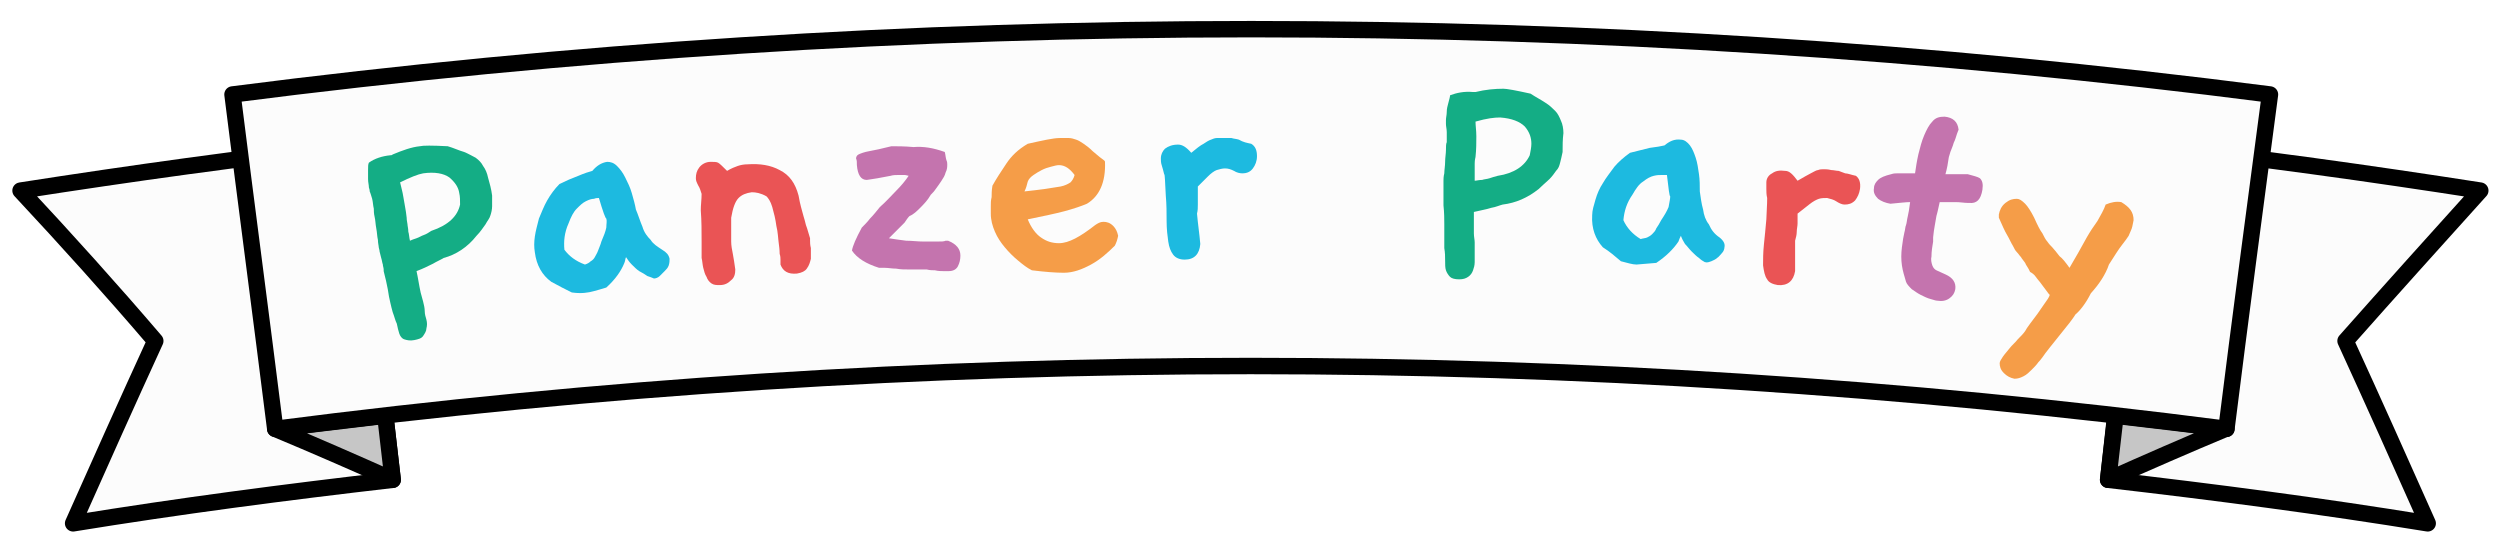
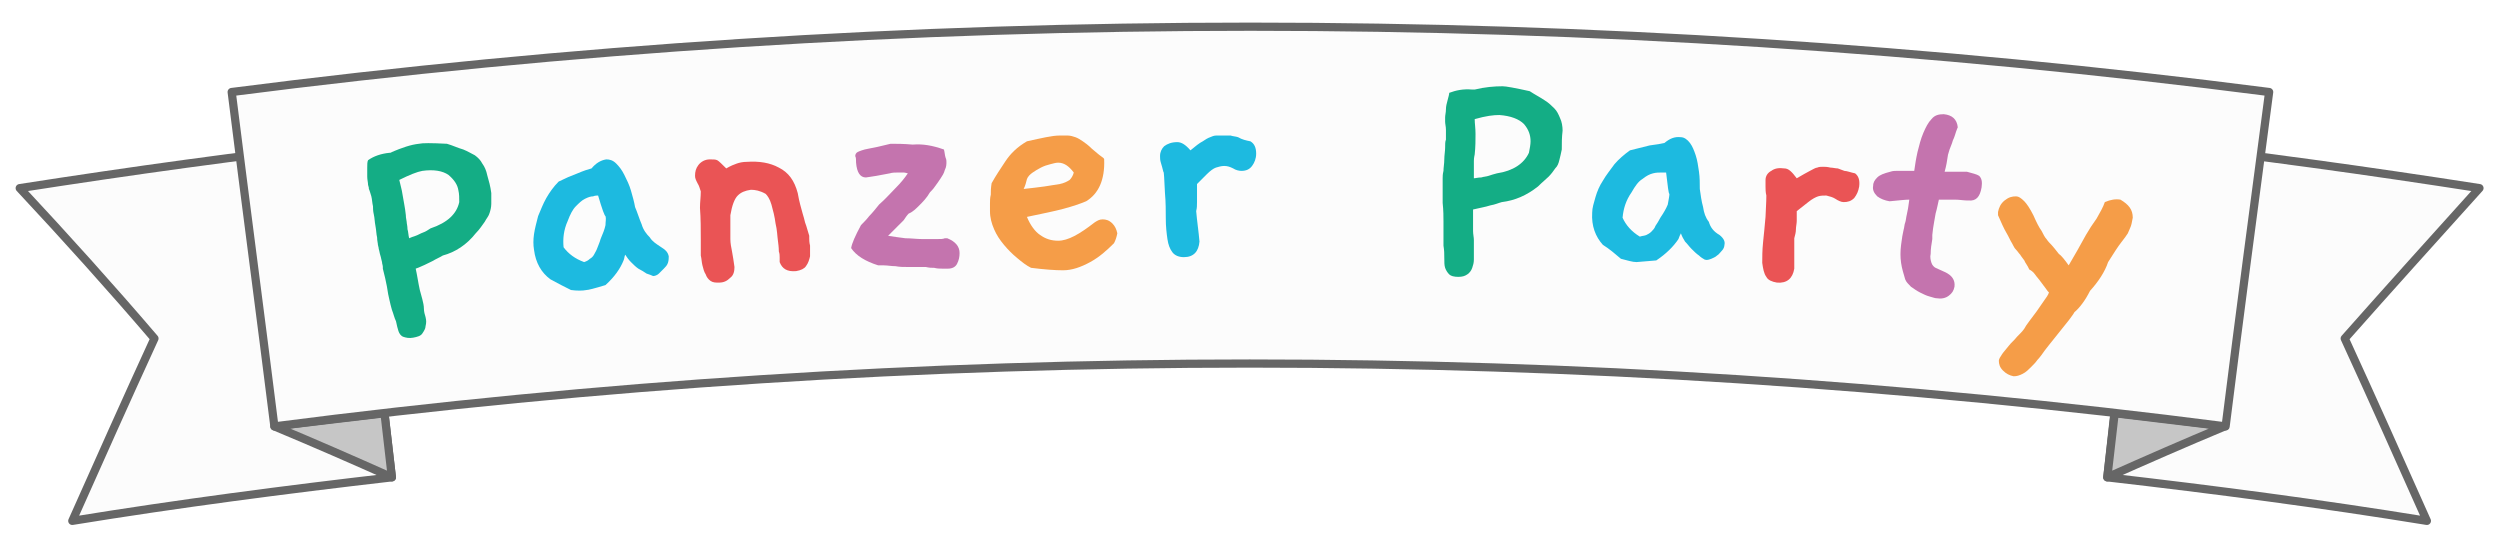
<svg xmlns="http://www.w3.org/2000/svg" version="1.1" id="Ebene_1" x="0px" y="0px" viewBox="-145 387.2 304.3 66.7" style="enable-background:new -145 387.2 304.3 66.7;" xml:space="preserve">
  <style type="text/css">
- 	.st0{fill:#FCFCFC;stroke:#000000;stroke-width:2;stroke-linecap:round;stroke-linejoin:round;stroke-miterlimit:10;}
- 	.st1{fill:#C6C6C6;stroke:#000000;stroke-width:2;stroke-linecap:round;stroke-linejoin:round;stroke-miterlimit:10;}
+ 	.st0{fill:#FCFCFC;stroke:#666666;stroke-linecap:round;stroke-linejoin:round;stroke-miterlimit:10;}
+ 	.st1{fill:#C6C6C6;stroke:#666666;stroke-linecap:round;stroke-linejoin:round;stroke-miterlimit:10;}
	.st2{fill:#14AD85;}
	.st3{fill:#1DBAE0;}
	.st4{fill:#EA5455;}
	.st5{fill:#C474AE;}
	.st6{fill:#F59D48;}
</style>
  <g id="Banner">
-     <path id="right_x5F_main" class="st0" d="M111.6,445.6c13,1.5,26,3.2,38.9,5.3c-3.3-7.4-6.6-14.8-10-22.2   c5.4-6.1,10.9-12.2,16.4-18.3c-13.5-2.1-27.1-4-40.6-5.5C114.6,418.5,113.1,432,111.6,445.6z" />
-     <path id="right_x5F_shadow" class="st1" d="M125.9,439.4c-4.8,2-9.6,4.1-14.3,6.2l0.9-7.8l13.5,1.6" />
-     <path id="left_x5F_main" class="st0" d="M-97.2,445.6c-13,1.5-26,3.2-38.9,5.3c3.3-7.4,6.6-14.8,10-22.2   c-5.3-6.2-10.8-12.3-16.4-18.3c13.5-2.1,27.1-4,40.6-5.5C-100.3,418.5-98.8,432-97.2,445.6z" />
-     <path id="left_x5F_shadow" class="st1" d="M-111.5,439.4c4.8,2,9.6,4.1,14.3,6.2l-0.9-7.8L-111.5,439.4z" />
-     <path id="main" class="st0" d="M126,439.4c-78.9-10.2-158.7-10.2-237.5,0c-1.7-13.6-3.5-27.1-5.2-40.7c82.3-10.6,165.7-10.6,248,0   C129.5,412.3,127.7,425.8,126,439.4z" />
+     <path id="right_x5F_main" class="st0" d="M111.5,445.3c13,1.5,26,3.2,38.9,5.3c-3.3-7.4-6.6-14.8-10-22.2   c5.4-6.1,10.9-12.2,16.4-18.3c-13.5-2.1-27.1-4-40.6-5.5C114.5,418.2,113,431.7,111.5,445.3z" />
+     <path id="right_x5F_shadow" class="st1" d="M125.8,439.1c-4.8,2-9.6,4.1-14.3,6.2l0.9-7.8L125.8,439.1" />
+     <path id="left_x5F_main" class="st0" d="M-97.3,445.3c-13,1.5-26,3.2-38.9,5.3c3.3-7.4,6.6-14.8,10-22.2   c-5.3-6.2-10.8-12.3-16.4-18.3c13.5-2.1,27.1-4,40.6-5.5C-100.4,418.2-98.9,431.7-97.3,445.3z" />
+     <path id="left_x5F_shadow" class="st1" d="M-111.6,439.1c4.8,2,9.6,4.1,14.3,6.2l-0.9-7.8L-111.6,439.1z" />
+     <path id="main" class="st0" d="M125.9,439.1c-78.9-10.2-158.7-10.2-237.5,0c-1.7-13.6-3.5-27.1-5.2-40.7   c82.3-10.6,165.7-10.6,248,0C129.4,412,127.6,425.5,125.9,439.1z" />
  </g>
  <g id="Schrift">
-     <path id="XMLID_197_" class="st2" d="M-85.1,411c0,0.5,0,0.9,0,1.3s-0.1,0.8-0.2,1.1c-0.1,0.4-0.4,0.7-0.6,1.1   c-0.3,0.4-0.6,0.9-1.1,1.4c-1.1,1.4-2.5,2.3-4,2.7c-0.3,0.2-0.8,0.4-1.3,0.7c-0.6,0.3-1.2,0.6-2,0.9c0.2,0.9,0.3,1.7,0.5,2.6   c0.1,0.4,0.2,0.7,0.3,1.1c0.1,0.4,0.2,0.8,0.2,1.2c0,0.3,0.1,0.7,0.2,1c0.1,0.4,0.1,0.7,0,1.1c0,0.3-0.2,0.6-0.4,0.9   c-0.2,0.3-0.6,0.4-1.1,0.5c-0.5,0.1-0.9,0-1.2-0.1s-0.5-0.4-0.6-0.7c-0.1-0.3-0.2-0.7-0.3-1.2c-0.2-0.4-0.3-0.9-0.5-1.4l0,0   c-0.1-0.3-0.2-0.8-0.3-1.2s-0.2-0.9-0.3-1.6c-0.1-0.6-0.3-1.4-0.5-2.2c0-0.1,0-0.2,0-0.2c0-0.2-0.1-0.4-0.1-0.6   c-0.1-0.3-0.1-0.5-0.2-0.8c-0.1-0.3-0.1-0.5-0.2-0.8c0-0.2-0.1-0.4-0.1-0.5c0-0.2-0.1-0.5-0.1-0.9c-0.1-0.4-0.1-0.9-0.2-1.4   c-0.1-0.5-0.1-1-0.2-1.4c-0.1-0.4-0.1-0.8-0.1-1c-0.1-0.4-0.1-0.8-0.2-1.2c-0.1-0.3-0.2-0.7-0.3-0.9c0-0.1,0-0.2-0.1-0.5   c0-0.3-0.1-0.6-0.1-1s0-0.7,0-1.1s0-0.7,0.1-0.9c0.7-0.5,1.6-0.8,2.6-0.9c0.1,0,0.2,0,0.3-0.1c1.2-0.5,2.3-0.9,3.3-1   c0.4-0.1,1.5-0.1,3.4,0c0.7,0.2,1.3,0.5,2,0.7c0.5,0.2,1,0.5,1.4,0.7c0.4,0.3,0.7,0.6,0.9,1c0.3,0.4,0.5,0.9,0.6,1.4   C-85.4,409.5-85.2,410.2-85.1,411z M-89,412.1c0-0.5,0-1-0.1-1.4c-0.1-0.7-0.5-1.3-1.2-1.9c-0.7-0.5-1.8-0.7-3.2-0.5   c-0.6,0.1-1.6,0.5-2.8,1.1c0.1,0.5,0.3,1.1,0.4,1.8c0.1,0.7,0.3,1.5,0.4,2.5c0,0.1,0,0.3,0.1,0.8c0,0.2,0.1,0.5,0.1,0.9   c0.1,0.3,0.1,0.7,0.2,1.1c0.2-0.1,0.5-0.2,0.8-0.3c0.3-0.1,0.6-0.3,0.9-0.4c0.3-0.1,0.6-0.3,0.9-0.5   C-90.4,414.6-89.3,413.5-89,412.1z" />
-     <path id="XMLID_194_" class="st3" d="M-64.4,417.6c0.5,0.3,0.8,0.6,0.9,1.1c0,0.2,0,0.5-0.1,0.8s-0.3,0.5-0.5,0.7   c-0.2,0.2-0.4,0.4-0.6,0.6c-0.2,0.2-0.5,0.3-0.7,0.3c-0.2-0.1-0.5-0.2-0.8-0.3c-0.3-0.2-0.6-0.4-1-0.6c-0.3-0.2-0.6-0.5-0.9-0.8   c-0.3-0.3-0.5-0.6-0.7-0.9c-0.1,0.2-0.1,0.5-0.2,0.7c-0.4,1-1.1,2-2.2,3c-1.3,0.4-2.1,0.6-2.3,0.6c-0.5,0.1-1.2,0.1-1.9,0   c-0.8-0.4-1.6-0.8-2.5-1.3c-1.1-0.8-1.8-2-2-3.6c-0.1-0.6-0.1-1.2,0-1.9c0.1-0.7,0.3-1.4,0.5-2.2c0.3-0.7,0.6-1.5,1-2.2   c0.4-0.7,0.9-1.4,1.5-2c0.8-0.4,1.5-0.7,2.3-1c0.7-0.3,1.3-0.5,1.7-0.6c0.5-0.6,1.1-1,1.8-1.1c0.4,0,0.8,0.1,1.2,0.5   c0.4,0.4,0.7,0.8,1,1.4s0.6,1.2,0.8,1.9c0.2,0.7,0.4,1.4,0.5,2c0.3,0.7,0.5,1.4,0.8,2.1c0.2,0.7,0.6,1.2,1,1.6   C-65.5,416.9-65,417.2-64.4,417.6z M-71.2,413.8c-0.1,0-0.4-0.8-0.9-2.5c-0.1,0-0.4,0-0.6,0.1c-0.3,0-0.6,0.1-1,0.3   c-0.4,0.2-0.7,0.5-1.1,0.9s-0.7,1-1,1.8c-0.5,1.1-0.6,2.2-0.5,3.2c0.6,0.8,1.4,1.4,2.5,1.8c0.3-0.1,0.5-0.2,0.7-0.4   c0.2-0.1,0.4-0.3,0.5-0.5s0.3-0.5,0.4-0.8c0.1-0.3,0.3-0.7,0.4-1.1c0.3-0.7,0.5-1.2,0.6-1.7C-71.2,414.5-71.1,414.1-71.2,413.8z" />
-     <path id="XMLID_193_" class="st4" d="M-46.4,416.2c0,0.1,0,0.2,0,0.3c0,0.2,0,0.5,0.1,0.9c0,0.4,0,0.8,0,1.3   c-0.1,0.4-0.2,0.8-0.5,1.2c-0.2,0.3-0.6,0.5-1.2,0.6c-1.1,0.1-1.7-0.3-2-1.1c0-0.2,0-0.3,0-0.6c0-0.2,0-0.4-0.1-0.7   c0-0.1,0-0.5-0.1-1.2s-0.1-1.4-0.3-2.2c-0.1-0.8-0.3-1.6-0.5-2.3c-0.2-0.7-0.5-1.1-0.7-1.3c-0.7-0.4-1.3-0.5-1.8-0.5   c-0.7,0.1-1.2,0.3-1.6,0.7c-0.4,0.4-0.7,1.2-0.9,2.4c0,0.4,0,0.8,0,1.3s0,1,0,1.6c0,0.5,0.1,1,0.2,1.5s0.2,1.2,0.3,1.9   c0,0.5-0.1,1-0.5,1.3c-0.4,0.4-0.8,0.6-1.4,0.6c-0.4,0-0.7,0-1-0.2c-0.3-0.2-0.5-0.5-0.6-0.8c-0.2-0.3-0.3-0.7-0.4-1.1   s-0.1-0.8-0.2-1.2c0-0.3,0-0.6,0-0.9c0-0.3,0-0.6,0-1c0-1.3,0-2.6-0.1-3.9c0-0.7,0.1-1.3,0.1-2c-0.1-0.3-0.2-0.7-0.4-1   c-0.2-0.4-0.3-0.6-0.3-0.9c0-0.5,0.1-0.9,0.4-1.3s0.8-0.7,1.4-0.7c0.4,0,0.7,0,0.9,0.1c0.2,0.1,0.6,0.5,1.1,1   c0.5-0.3,1-0.5,1.3-0.6s0.7-0.2,1.2-0.2c1.5-0.1,2.8,0.1,3.9,0.7c1.2,0.6,1.9,1.6,2.3,3.1c0.1,0.6,0.2,1,0.3,1.4   c0.1,0.4,0.2,0.7,0.3,1.1c0.1,0.3,0.2,0.7,0.3,1.1C-46.7,415.1-46.6,415.6-46.4,416.2z" />
-     <path id="XMLID_192_" class="st5" d="M-30,405.7c0.1,0.4,0.1,0.7,0.2,1c0.1,0.2,0.1,0.4,0.1,0.5c0,0.3,0,0.6-0.2,1   c-0.1,0.4-0.3,0.7-0.5,1c-0.2,0.3-0.4,0.6-0.7,1c-0.2,0.3-0.4,0.5-0.6,0.7c-0.4,0.7-0.9,1.2-1.3,1.6s-0.8,0.8-1.3,1   c-0.2,0.2-0.4,0.5-0.6,0.8c-0.3,0.3-0.6,0.6-0.8,0.8c-0.3,0.3-0.5,0.5-0.7,0.7c-0.2,0.2-0.3,0.3-0.4,0.4c0.6,0.1,1.3,0.2,2.1,0.3   c0.7,0,1.4,0.1,2.1,0.1c0.6,0,1.2,0,1.7,0s0.8,0,1-0.1c0.1,0,0.1,0,0.2,0s0.1,0,0.1,0c1,0.4,1.5,1,1.5,1.8c0,0.5-0.1,0.9-0.3,1.3   c-0.2,0.4-0.6,0.6-1.1,0.6c-0.2,0-0.4,0-0.7,0c-0.3,0-0.6,0-1-0.1c-0.3,0-0.6,0-1-0.1c-0.3,0-0.5,0-0.7,0c-0.4,0-0.9,0-1.4,0   c-0.6,0-1.1,0-1.6-0.1c-0.5,0-1-0.1-1.4-0.1s-0.6,0-0.7,0c-1.6-0.5-2.7-1.2-3.3-2.1c0.1-0.6,0.5-1.5,1.2-2.8c0.3-0.3,0.7-0.7,1-1.1   c0.4-0.4,0.8-0.9,1.2-1.4c0.8-0.7,1.4-1.4,2-2s1.1-1.2,1.5-1.8c-0.1,0-0.3-0.1-0.5-0.1s-0.4,0-0.7,0c-0.3,0-0.7,0-1,0.1   c-0.5,0.1-1.1,0.2-1.6,0.3c-0.7,0.1-1.2,0.2-1.3,0.2c-0.7,0-1.1-0.6-1.2-1.8c0-0.4,0-0.6-0.1-0.8c0-0.2,0.1-0.4,0.3-0.5   c0.2-0.1,0.7-0.3,1.3-0.4c0.6-0.1,1.5-0.3,2.7-0.6c0.7,0,1.6,0,2.7,0.1C-32.6,405-31.4,405.2-30,405.7z" />
-     <path id="XMLID_189_" class="st6" d="M-9.3,417.1c-0.9,0.9-1.8,1.7-2.9,2.3c-1.1,0.6-2.2,1-3.3,1c-1,0-2.3-0.1-3.9-0.3   c-0.6-0.3-1.1-0.7-1.7-1.2s-1.1-1-1.6-1.6c-0.5-0.6-0.9-1.2-1.2-1.9c-0.3-0.7-0.5-1.4-0.5-2.2c0-0.2,0-0.5,0-0.9   c0-0.4,0-0.7,0.1-1.1c0-0.4,0-0.8,0.1-1.4c0.5-0.9,1.1-1.8,1.7-2.7s1.4-1.7,2.6-2.4c1.8-0.4,3.1-0.7,3.9-0.7c0.4,0,0.8,0,1.1,0   s0.6,0.1,0.9,0.2c0.3,0.1,0.6,0.3,0.9,0.5c0.3,0.2,0.7,0.5,1.1,0.9c0.5,0.4,0.8,0.7,1.1,0.9s0.4,0.3,0.4,0.4   c0.1,2.5-0.7,4.2-2.2,5.1c-0.7,0.3-1.6,0.6-2.7,0.9c-1.1,0.3-2.6,0.6-4.5,1c0.4,1,1,1.8,1.6,2.2c0.7,0.5,1.4,0.7,2.2,0.7   c1.2,0,2.6-0.8,4.4-2.2c0.3-0.2,0.6-0.4,1-0.4s0.8,0.1,1.2,0.5c0.3,0.3,0.5,0.7,0.6,1.2C-9,416.4-9.1,416.7-9.3,417.1z    M-14.2,408.5c-0.6-0.8-1.2-1.2-1.9-1.2c-0.3,0-0.6,0.1-1,0.2c-0.4,0.1-0.7,0.2-1.1,0.4c-0.4,0.2-0.7,0.4-1,0.6s-0.6,0.5-0.7,0.8   c-0.1,0.4-0.2,0.8-0.4,1.2c0.9-0.1,1.8-0.2,2.5-0.3c0.7-0.1,1.3-0.2,1.9-0.3c0.5-0.1,0.9-0.3,1.2-0.5   C-14.5,409.2-14.3,408.9-14.2,408.5z" />
-     <path id="XMLID_188_" class="st3" d="M7.3,404.7c0.5,0.3,0.7,0.8,0.7,1.5c0,0.6-0.2,1.1-0.5,1.5c-0.3,0.4-0.7,0.6-1.3,0.6   c-0.3,0-0.7-0.1-1-0.3c-0.4-0.2-0.7-0.3-1.1-0.3c-0.3,0-0.7,0.1-1,0.2s-0.7,0.4-1.1,0.8c-0.4,0.4-0.8,0.8-1.2,1.2   c0,0.2,0,0.4,0,0.6s0,0.4,0,0.6c0,0.3,0,0.7,0,1c0,0.4,0,0.7-0.1,1.1c0.1,1.2,0.3,2.5,0.4,3.7c-0.1,1.2-0.7,1.9-1.9,1.9   c-0.6,0-1.1-0.2-1.4-0.6c-0.3-0.4-0.5-0.9-0.6-1.6c-0.1-0.7-0.2-1.5-0.2-2.5c0-0.9,0-2-0.1-3.1c-0.1-1.7-0.1-2.6-0.2-2.6l0,0   c-0.1-0.4-0.2-0.8-0.3-1.1c-0.1-0.3-0.1-0.6-0.1-0.8c0-0.5,0.2-0.9,0.5-1.2c0.4-0.3,0.9-0.5,1.6-0.5c0.5,0,1,0.3,1.6,1   c0.6-0.5,1.1-0.9,1.5-1.1c0.3-0.2,0.6-0.4,0.9-0.5c0.2-0.1,0.5-0.2,0.7-0.2s0.5,0,0.9,0c0.3,0,0.6,0,0.9,0c0.3,0.1,0.6,0.1,0.9,0.2   C6.3,404.5,6.8,404.6,7.3,404.7z" />
-     <path id="XMLID_185_" class="st2" d="M45.2,405.7c-0.1,0.5-0.2,0.9-0.3,1.3s-0.2,0.7-0.5,1c-0.2,0.3-0.5,0.7-0.8,1   s-0.8,0.7-1.3,1.2c-1.4,1.1-2.8,1.7-4.4,1.9c-0.4,0.1-0.8,0.3-1.4,0.4c-0.6,0.2-1.3,0.3-2.1,0.5c0,0.9,0,1.8,0,2.6   c0,0.4,0.1,0.8,0.1,1.1c0,0.4,0,0.8,0,1.3c0,0.3,0,0.7,0,1.1s-0.1,0.7-0.2,1c-0.1,0.3-0.3,0.6-0.6,0.8c-0.3,0.2-0.6,0.3-1.1,0.3   s-0.9-0.1-1.1-0.3c-0.2-0.2-0.4-0.5-0.5-0.8c-0.1-0.3-0.1-0.7-0.1-1.2s0-0.9-0.1-1.5l0,0c0-0.4,0-0.8,0-1.3c0-0.4,0-1,0-1.6   s0-1.4-0.1-2.3c0-0.1,0-0.2,0-0.2c0-0.2,0-0.4,0-0.6c0-0.3,0-0.6,0-0.9s0-0.6,0-0.8c0-0.2,0-0.4,0-0.5c0-0.2,0-0.5,0.1-0.9   c0-0.4,0.1-0.9,0.1-1.4s0.1-1,0.1-1.4s0-0.8,0.1-1c0-0.4,0-0.8,0-1.2c0-0.4-0.1-0.7-0.1-1c0-0.1,0-0.2,0-0.5c0-0.3,0.1-0.6,0.1-1   c0-0.4,0.1-0.7,0.2-1.1c0.1-0.4,0.2-0.7,0.2-0.9c0.8-0.3,1.7-0.5,2.8-0.4c0.1,0,0.2,0,0.3,0c1.2-0.3,2.4-0.4,3.4-0.4   c0.4,0,1.5,0.2,3.3,0.6c0.6,0.4,1.2,0.7,1.8,1.1c0.5,0.3,0.9,0.7,1.2,1c0.3,0.3,0.5,0.7,0.7,1.2c0.2,0.4,0.3,1,0.3,1.5   C45.2,404.2,45.2,404.9,45.2,405.7z M41.2,406.1c0.1-0.5,0.2-1,0.2-1.4c0-0.7-0.2-1.4-0.8-2.1c-0.6-0.6-1.6-1-3-1.1   c-0.7,0-1.6,0.1-3,0.5c0,0.5,0.1,1.1,0.1,1.8c0,0.7,0,1.6-0.1,2.5c0,0.1-0.1,0.3-0.1,0.8c0,0.2,0,0.5,0,0.9c0,0.3,0,0.7,0,1.2   c0.2,0,0.5-0.1,0.9-0.1c0.3-0.1,0.6-0.1,0.9-0.2c0.3-0.1,0.6-0.2,1-0.3C39.3,408.3,40.6,407.4,41.2,406.1z" />
-     <path id="XMLID_182_" class="st3" d="M64.3,416.1c0.5,0.4,0.7,0.8,0.6,1.2c0,0.2-0.1,0.5-0.3,0.7s-0.4,0.5-0.6,0.6   c-0.2,0.2-0.5,0.3-0.7,0.4c-0.3,0.1-0.5,0.2-0.8,0.1c-0.2-0.1-0.5-0.3-0.7-0.5c-0.3-0.2-0.6-0.5-0.9-0.8c-0.3-0.3-0.5-0.6-0.8-0.9   c-0.2-0.3-0.4-0.7-0.5-1c-0.1,0.2-0.2,0.4-0.3,0.7c-0.6,0.9-1.5,1.8-2.7,2.6c-1.4,0.1-2.2,0.2-2.4,0.2c-0.5,0-1.1-0.2-1.9-0.4   c-0.7-0.6-1.4-1.2-2.2-1.7c-0.9-1-1.4-2.3-1.3-3.9c0-0.6,0.2-1.2,0.4-1.9s0.5-1.4,0.9-2c0.4-0.7,0.9-1.3,1.4-2   c0.5-0.6,1.2-1.2,1.9-1.7c0.8-0.2,1.6-0.4,2.4-0.6c0.8-0.1,1.4-0.2,1.8-0.3c0.6-0.5,1.2-0.8,2-0.7c0.4,0,0.8,0.3,1.1,0.7   s0.5,0.9,0.7,1.5s0.3,1.3,0.4,2c0.1,0.7,0.1,1.4,0.1,2.1c0.1,0.7,0.2,1.5,0.4,2.2c0.1,0.7,0.3,1.3,0.7,1.8   C63.3,415.2,63.7,415.7,64.3,416.1z M58.3,411.1c-0.1,0-0.2-0.9-0.4-2.6c-0.1,0-0.4,0-0.6,0c-0.3,0-0.6,0-1,0.1s-0.8,0.3-1.3,0.7   c-0.5,0.3-0.9,0.9-1.3,1.6c-0.7,1-1,2-1.1,3.1c0.4,0.9,1.1,1.7,2.1,2.3c0.3-0.1,0.6-0.1,0.8-0.2s0.4-0.2,0.6-0.4   c0.2-0.2,0.4-0.4,0.5-0.7c0.2-0.3,0.4-0.6,0.6-1c0.4-0.6,0.7-1.1,0.9-1.6C58.2,411.8,58.3,411.4,58.3,411.1z" />
-     <path id="XMLID_181_" class="st4" d="M80.9,408.6c0.4,0.3,0.6,0.8,0.5,1.6c-0.1,0.6-0.3,1-0.6,1.4c-0.4,0.4-0.8,0.5-1.3,0.5   c-0.3,0-0.7-0.2-1-0.4c-0.3-0.2-0.7-0.3-1.1-0.4c-0.3,0-0.7,0-1,0.1s-0.7,0.3-1.2,0.7s-0.9,0.7-1.4,1.1c0,0.2,0,0.4,0,0.6   c0,0.2,0,0.4,0,0.6c0,0.3-0.1,0.7-0.1,1c0,0.4-0.1,0.7-0.2,1.1c0,1.2,0,2.5,0,3.7c-0.2,1.2-0.9,1.8-2.1,1.7   c-0.6-0.1-1.1-0.3-1.3-0.7c-0.3-0.4-0.4-1-0.5-1.7c0-0.7,0-1.5,0.1-2.5c0.1-0.9,0.2-2,0.3-3.1c0.1-1.7,0.1-2.6,0.1-2.6l0,0   c-0.1-0.4-0.1-0.8-0.1-1.1c0-0.3,0-0.6,0-0.8c0-0.5,0.3-0.9,0.7-1.1c0.4-0.3,0.9-0.4,1.6-0.3c0.5,0,0.9,0.4,1.5,1.2   c0.7-0.4,1.2-0.7,1.6-0.9c0.4-0.2,0.7-0.4,0.9-0.4c0.2-0.1,0.5-0.1,0.7-0.1s0.5,0,0.9,0.1c0.3,0,0.6,0.1,0.9,0.1   c0.3,0.1,0.5,0.2,0.8,0.3C79.9,408.3,80.4,408.5,80.9,408.6z" />
-     <path id="XMLID_180_" class="st5" d="M96,408.9c0.3,0.3,0.4,0.7,0.3,1.4c-0.2,1.2-0.7,1.7-1.6,1.6c-0.1,0-0.1,0-0.2,0   c-0.4,0-0.9-0.1-1.5-0.1s-1.2,0-1.9,0c-0.1,0.4-0.2,1-0.4,1.7c-0.1,0.7-0.3,1.5-0.4,2.6c0,0.1,0,0.2,0,0.2c0,0.1,0,0.2,0,0.3   c-0.1,0.6-0.2,1.2-0.2,1.8c-0.1,0.4,0,0.8,0.1,1.1s0.3,0.5,0.5,0.6c0.4,0.2,0.7,0.3,1.1,0.5c0.9,0.4,1.3,1,1.2,1.8   c-0.1,0.5-0.3,0.8-0.7,1.1c-0.4,0.3-0.9,0.4-1.5,0.3c-0.2,0-0.4-0.1-0.8-0.2c-0.4-0.1-0.8-0.3-1.2-0.5c-0.4-0.2-0.8-0.5-1.1-0.7   c-0.3-0.3-0.6-0.6-0.7-0.9c-0.2-0.7-0.4-1.3-0.5-2c-0.1-0.7-0.1-1.4,0-2.2s0.2-1.4,0.3-1.8c0.1-0.3,0.1-0.7,0.2-0.9   c0.1-0.3,0.1-0.6,0.2-1c0.1-0.4,0.2-1,0.3-1.8c-0.5,0-1.3,0.1-2.4,0.2c-0.6-0.1-1.1-0.3-1.5-0.6c-0.4-0.4-0.6-0.8-0.5-1.3   c0-0.4,0.2-0.7,0.5-1c0.3-0.3,0.8-0.5,1.6-0.7c0.3-0.1,0.5-0.1,0.7-0.1s0.4,0,0.6,0c0.2,0,0.4,0,0.7,0c0.2,0,0.6,0,0.9,0   c0.1-0.7,0.2-1.4,0.4-2.3c0.2-0.8,0.4-1.6,0.7-2.3c0.3-0.7,0.6-1.3,1-1.7c0.4-0.5,0.9-0.6,1.5-0.6c1,0.1,1.6,0.6,1.7,1.6   c0,0-0.1,0.2-0.2,0.5c-0.1,0.3-0.2,0.7-0.4,1.1c-0.1,0.4-0.3,0.8-0.4,1.1c-0.1,0.4-0.2,0.6-0.2,0.7c-0.1,0.7-0.2,1.3-0.4,2   c0.2,0,0.4,0,0.6,0c0.2,0,0.3,0,0.6,0c0.1,0,0.3,0,0.4,0c0.2,0,0.4,0,0.6,0c0.2,0,0.3,0,0.5,0C95.2,408.6,95.7,408.7,96,408.9z" />
-     <path id="XMLID_179_" class="st6" d="M114.7,414c-0.1,0.6-0.2,1-0.3,1.2c-0.1,0.2-0.2,0.5-0.3,0.7c-0.2,0.3-0.4,0.6-0.8,1.1   s-0.9,1.3-1.6,2.4c-0.4,1.2-1.2,2.4-2.2,3.5c-0.6,1.2-1.3,2.1-1.9,2.6c-0.1,0.2-0.4,0.6-0.7,1c-0.4,0.5-0.8,1-1.2,1.5   s-0.8,1-1.2,1.5s-0.7,0.9-0.9,1.2c-0.1,0.1-0.2,0.3-0.5,0.6c-0.2,0.3-0.5,0.6-0.8,0.9c-0.3,0.3-0.6,0.6-1,0.8s-0.7,0.3-1.1,0.3   c-0.5-0.1-0.9-0.3-1.3-0.7c-0.4-0.4-0.5-0.8-0.5-1.2c0-0.2,0.2-0.5,0.4-0.8c0.2-0.3,0.5-0.6,0.8-1c0.3-0.4,0.7-0.7,1-1.1   c0.4-0.4,0.7-0.7,0.9-1c0.1-0.2,0.3-0.5,0.6-0.9c0.3-0.4,0.6-0.8,0.9-1.2c0.3-0.4,0.6-0.9,0.9-1.3c0.3-0.4,0.5-0.7,0.6-1   c-0.1-0.1-0.2-0.2-0.4-0.5c-0.2-0.3-0.4-0.5-0.6-0.8c-0.2-0.3-0.5-0.6-0.7-0.9c-0.2-0.3-0.5-0.5-0.7-0.6c-0.2-0.5-0.5-0.8-0.6-1.1   c-0.2-0.3-0.4-0.5-0.5-0.7c-0.2-0.2-0.3-0.4-0.5-0.6s-0.3-0.4-0.5-0.8c-0.2-0.3-0.4-0.8-0.7-1.3s-0.6-1.2-1-2.1c0-0.1,0-0.2,0-0.4   c0.1-0.5,0.3-1,0.8-1.4s0.9-0.5,1.4-0.5c0.3,0,0.6,0.2,1,0.6c0.3,0.3,0.7,0.9,1.1,1.7c0.4,0.9,0.7,1.5,1,1.9c0.2,0.4,0.4,0.8,0.6,1   c0.2,0.3,0.4,0.5,0.6,0.7c0.2,0.2,0.5,0.6,0.9,1.1c0.3,0.2,0.7,0.7,1.2,1.4c0.7-1.2,1.4-2.4,2.1-3.7c0.4-0.7,0.8-1.3,1.3-2   c0.4-0.7,0.8-1.4,1-2c0.7-0.3,1.3-0.4,1.9-0.3C114.2,412.4,114.7,413,114.7,414z" />
+     <path id="XMLID_197_" class="st2" d="M-85.2,410.7c0,0.5,0,0.9,0,1.3s-0.1,0.8-0.2,1.1c-0.1,0.4-0.4,0.7-0.6,1.1   c-0.3,0.4-0.6,0.9-1.1,1.4c-1.1,1.4-2.5,2.3-4,2.7c-0.3,0.2-0.8,0.4-1.3,0.7c-0.6,0.3-1.2,0.6-2,0.9c0.2,0.9,0.3,1.7,0.5,2.6   c0.1,0.4,0.2,0.7,0.3,1.1c0.1,0.4,0.2,0.8,0.2,1.2c0,0.3,0.1,0.7,0.2,1c0.1,0.4,0.1,0.7,0,1.1c0,0.3-0.2,0.6-0.4,0.9   c-0.2,0.3-0.6,0.4-1.1,0.5s-0.9,0-1.2-0.1s-0.5-0.4-0.6-0.7c-0.1-0.3-0.2-0.7-0.3-1.2c-0.2-0.4-0.3-0.9-0.5-1.4l0,0   c-0.1-0.3-0.2-0.8-0.3-1.2s-0.2-0.9-0.3-1.6c-0.1-0.6-0.3-1.4-0.5-2.2c0-0.1,0-0.2,0-0.2c0-0.2-0.1-0.4-0.1-0.6   c-0.1-0.3-0.1-0.5-0.2-0.8s-0.1-0.5-0.2-0.8c0-0.2-0.1-0.4-0.1-0.5c0-0.2-0.1-0.5-0.1-0.9c-0.1-0.4-0.1-0.9-0.2-1.4s-0.1-1-0.2-1.4   s-0.1-0.8-0.1-1c-0.1-0.4-0.1-0.8-0.2-1.2c-0.1-0.3-0.2-0.7-0.3-0.9c0-0.1,0-0.2-0.1-0.5c0-0.3-0.1-0.6-0.1-1s0-0.7,0-1.1   s0-0.7,0.1-0.9c0.7-0.5,1.6-0.8,2.6-0.9c0.1,0,0.2,0,0.3-0.1c1.2-0.5,2.3-0.9,3.3-1c0.4-0.1,1.5-0.1,3.4,0c0.7,0.2,1.3,0.5,2,0.7   c0.5,0.2,1,0.5,1.4,0.7c0.4,0.3,0.7,0.6,0.9,1c0.3,0.4,0.5,0.9,0.6,1.4C-85.5,409.2-85.3,409.9-85.2,410.7z M-89.1,411.8   c0-0.5,0-1-0.1-1.4c-0.1-0.7-0.5-1.3-1.2-1.9c-0.7-0.5-1.8-0.7-3.2-0.5c-0.6,0.1-1.6,0.5-2.8,1.1c0.1,0.5,0.3,1.1,0.4,1.8   c0.1,0.7,0.3,1.5,0.4,2.5c0,0.1,0,0.3,0.1,0.8c0,0.2,0.1,0.5,0.1,0.9c0.1,0.3,0.1,0.7,0.2,1.1c0.2-0.1,0.5-0.2,0.8-0.3   c0.3-0.1,0.6-0.3,0.9-0.4s0.6-0.3,0.9-0.5C-90.5,414.3-89.4,413.2-89.1,411.8z" />
+     <path id="XMLID_194_" class="st3" d="M-64.5,417.3c0.5,0.3,0.8,0.6,0.9,1.1c0,0.2,0,0.5-0.1,0.8s-0.3,0.5-0.5,0.7   c-0.2,0.2-0.4,0.4-0.6,0.6s-0.5,0.3-0.7,0.3c-0.2-0.1-0.5-0.2-0.8-0.3c-0.3-0.2-0.6-0.4-1-0.6c-0.3-0.2-0.6-0.5-0.9-0.8   s-0.5-0.6-0.7-0.9c-0.1,0.2-0.1,0.5-0.2,0.7c-0.4,1-1.1,2-2.2,3c-1.3,0.4-2.1,0.6-2.3,0.6c-0.5,0.1-1.2,0.1-1.9,0   c-0.8-0.4-1.6-0.8-2.5-1.3c-1.1-0.8-1.8-2-2-3.6c-0.1-0.6-0.1-1.2,0-1.9c0.1-0.7,0.3-1.4,0.5-2.2c0.3-0.7,0.6-1.5,1-2.2   s0.9-1.4,1.5-2c0.8-0.4,1.5-0.7,2.3-1c0.7-0.3,1.3-0.5,1.7-0.6c0.5-0.6,1.1-1,1.8-1.1c0.4,0,0.8,0.1,1.2,0.5c0.4,0.4,0.7,0.8,1,1.4   s0.6,1.2,0.8,1.9c0.2,0.7,0.4,1.4,0.5,2c0.3,0.7,0.5,1.4,0.8,2.1c0.2,0.7,0.6,1.2,1,1.6C-65.6,416.6-65.1,416.9-64.5,417.3z    M-71.3,413.5c-0.1,0-0.4-0.8-0.9-2.5c-0.1,0-0.4,0-0.6,0.1c-0.3,0-0.6,0.1-1,0.3c-0.4,0.2-0.7,0.5-1.1,0.9s-0.7,1-1,1.8   c-0.5,1.1-0.6,2.2-0.5,3.2c0.6,0.8,1.4,1.4,2.5,1.8c0.3-0.1,0.5-0.2,0.7-0.4c0.2-0.1,0.4-0.3,0.5-0.5s0.3-0.5,0.4-0.8   s0.3-0.7,0.4-1.1c0.3-0.7,0.5-1.2,0.6-1.7C-71.3,414.2-71.2,413.8-71.3,413.5z" />
+     <path id="XMLID_193_" class="st4" d="M-46.5,415.9c0,0.1,0,0.2,0,0.3c0,0.2,0,0.5,0.1,0.9c0,0.4,0,0.8,0,1.3   c-0.1,0.4-0.2,0.8-0.5,1.2c-0.2,0.3-0.6,0.5-1.2,0.6c-1.1,0.1-1.7-0.3-2-1.1c0-0.2,0-0.3,0-0.6c0-0.2,0-0.4-0.1-0.7   c0-0.1,0-0.5-0.1-1.2s-0.1-1.4-0.3-2.2c-0.1-0.8-0.3-1.6-0.5-2.3c-0.2-0.7-0.5-1.1-0.7-1.3c-0.7-0.4-1.3-0.5-1.8-0.5   c-0.7,0.1-1.2,0.3-1.6,0.7c-0.4,0.4-0.7,1.2-0.9,2.4c0,0.4,0,0.8,0,1.3s0,1,0,1.6c0,0.5,0.1,1,0.2,1.5s0.2,1.2,0.3,1.9   c0,0.5-0.1,1-0.5,1.3c-0.4,0.4-0.8,0.6-1.4,0.6c-0.4,0-0.7,0-1-0.2s-0.5-0.5-0.6-0.8c-0.2-0.3-0.3-0.7-0.4-1.1s-0.1-0.8-0.2-1.2   c0-0.3,0-0.6,0-0.9s0-0.6,0-1c0-1.3,0-2.6-0.1-3.9c0-0.7,0.1-1.3,0.1-2c-0.1-0.3-0.2-0.7-0.4-1c-0.2-0.4-0.3-0.6-0.3-0.9   c0-0.5,0.1-0.9,0.4-1.3s0.8-0.7,1.4-0.7c0.4,0,0.7,0,0.9,0.1s0.6,0.5,1.1,1c0.5-0.3,1-0.5,1.3-0.6s0.7-0.2,1.2-0.2   c1.5-0.1,2.8,0.1,3.9,0.7c1.2,0.6,1.9,1.6,2.3,3.1c0.1,0.6,0.2,1,0.3,1.4s0.2,0.7,0.3,1.1c0.1,0.3,0.2,0.7,0.3,1.1   C-46.8,414.8-46.7,415.3-46.5,415.9z" />
+     <path id="XMLID_192_" class="st5" d="M-30.1,405.4c0.1,0.4,0.1,0.7,0.2,1c0.1,0.2,0.1,0.4,0.1,0.5c0,0.3,0,0.6-0.2,1   c-0.1,0.4-0.3,0.7-0.5,1s-0.4,0.6-0.7,1c-0.2,0.3-0.4,0.5-0.6,0.7c-0.4,0.7-0.9,1.2-1.3,1.6s-0.8,0.8-1.3,1   c-0.2,0.2-0.4,0.5-0.6,0.8c-0.3,0.3-0.6,0.6-0.8,0.8c-0.3,0.3-0.5,0.5-0.7,0.7s-0.3,0.3-0.4,0.4c0.6,0.1,1.3,0.2,2.1,0.3   c0.7,0,1.4,0.1,2.1,0.1c0.6,0,1.2,0,1.7,0s0.8,0,1-0.1c0.1,0,0.1,0,0.2,0s0.1,0,0.1,0c1,0.4,1.5,1,1.5,1.8c0,0.5-0.1,0.9-0.3,1.3   c-0.2,0.4-0.6,0.6-1.1,0.6c-0.2,0-0.4,0-0.7,0c-0.3,0-0.6,0-1-0.1c-0.3,0-0.6,0-1-0.1c-0.3,0-0.5,0-0.7,0c-0.4,0-0.9,0-1.4,0   c-0.6,0-1.1,0-1.6-0.1c-0.5,0-1-0.1-1.4-0.1s-0.6,0-0.7,0c-1.6-0.5-2.7-1.2-3.3-2.1c0.1-0.6,0.5-1.5,1.2-2.8c0.3-0.3,0.7-0.7,1-1.1   c0.4-0.4,0.8-0.9,1.2-1.4c0.8-0.7,1.4-1.4,2-2s1.1-1.2,1.5-1.8c-0.1,0-0.3-0.1-0.5-0.1s-0.4,0-0.7,0s-0.7,0-1,0.1   c-0.5,0.1-1.1,0.2-1.6,0.3c-0.7,0.1-1.2,0.2-1.3,0.2c-0.7,0-1.1-0.6-1.2-1.8c0-0.4,0-0.6-0.1-0.8c0-0.2,0.1-0.4,0.3-0.5   s0.7-0.3,1.3-0.4s1.5-0.3,2.7-0.6c0.7,0,1.6,0,2.7,0.1C-32.7,404.7-31.5,404.9-30.1,405.4z" />
+     <path id="XMLID_189_" class="st6" d="M-9.4,416.8c-0.9,0.9-1.8,1.7-2.9,2.3c-1.1,0.6-2.2,1-3.3,1c-1,0-2.3-0.1-3.9-0.3   c-0.6-0.3-1.1-0.7-1.7-1.2s-1.1-1-1.6-1.6s-0.9-1.2-1.2-1.9c-0.3-0.7-0.5-1.4-0.5-2.2c0-0.2,0-0.5,0-0.9s0-0.7,0.1-1.1   c0-0.4,0-0.8,0.1-1.4c0.5-0.9,1.1-1.8,1.7-2.7s1.4-1.7,2.6-2.4c1.8-0.4,3.1-0.7,3.9-0.7c0.4,0,0.8,0,1.1,0s0.6,0.1,0.9,0.2   c0.3,0.1,0.6,0.3,0.9,0.5c0.3,0.2,0.7,0.5,1.1,0.9c0.5,0.4,0.8,0.7,1.1,0.9s0.4,0.3,0.4,0.4c0.1,2.5-0.7,4.2-2.2,5.1   c-0.7,0.3-1.6,0.6-2.7,0.9s-2.6,0.6-4.5,1c0.4,1,1,1.8,1.6,2.2c0.7,0.5,1.4,0.7,2.2,0.7c1.2,0,2.6-0.8,4.4-2.2   c0.3-0.2,0.6-0.4,1-0.4s0.8,0.1,1.2,0.5c0.3,0.3,0.5,0.7,0.6,1.2C-9.1,416.1-9.2,416.4-9.4,416.8z M-14.3,408.2   c-0.6-0.8-1.2-1.2-1.9-1.2c-0.3,0-0.6,0.1-1,0.2s-0.7,0.2-1.1,0.4c-0.4,0.2-0.7,0.4-1,0.6s-0.6,0.5-0.7,0.8   c-0.1,0.4-0.2,0.8-0.4,1.2c0.9-0.1,1.8-0.2,2.5-0.3c0.7-0.1,1.3-0.2,1.9-0.3c0.5-0.1,0.9-0.3,1.2-0.5   C-14.6,408.9-14.4,408.6-14.3,408.2z" />
+     <path id="XMLID_188_" class="st3" d="M7.2,404.4c0.5,0.3,0.7,0.8,0.7,1.5c0,0.6-0.2,1.1-0.5,1.5S6.7,408,6.1,408   c-0.3,0-0.7-0.1-1-0.3c-0.4-0.2-0.7-0.3-1.1-0.3c-0.3,0-0.7,0.1-1,0.2s-0.7,0.4-1.1,0.8s-0.8,0.8-1.2,1.2c0,0.2,0,0.4,0,0.6   s0,0.4,0,0.6c0,0.3,0,0.7,0,1c0,0.4,0,0.7-0.1,1.1c0.1,1.2,0.3,2.5,0.4,3.7c-0.1,1.2-0.7,1.9-1.9,1.9c-0.6,0-1.1-0.2-1.4-0.6   s-0.5-0.9-0.6-1.6s-0.2-1.5-0.2-2.5c0-0.9,0-2-0.1-3.1c-0.1-1.7-0.1-2.6-0.2-2.6l0,0c-0.1-0.4-0.2-0.8-0.3-1.1   c-0.1-0.3-0.1-0.6-0.1-0.8c0-0.5,0.2-0.9,0.5-1.2c0.4-0.3,0.9-0.5,1.6-0.5c0.5,0,1,0.3,1.6,1c0.6-0.5,1.1-0.9,1.5-1.1   c0.3-0.2,0.6-0.4,0.9-0.5c0.2-0.1,0.5-0.2,0.7-0.2s0.5,0,0.9,0c0.3,0,0.6,0,0.9,0c0.3,0.1,0.6,0.1,0.9,0.2   C6.2,404.2,6.7,404.3,7.2,404.4z" />
+     <path id="XMLID_185_" class="st2" d="M45.1,405.4c-0.1,0.5-0.2,0.9-0.3,1.3s-0.2,0.7-0.5,1c-0.2,0.3-0.5,0.7-0.8,1   s-0.8,0.7-1.3,1.2c-1.4,1.1-2.8,1.7-4.4,1.9c-0.4,0.1-0.8,0.3-1.4,0.4c-0.6,0.2-1.3,0.3-2.1,0.5c0,0.9,0,1.8,0,2.6   c0,0.4,0.1,0.8,0.1,1.1c0,0.4,0,0.8,0,1.3c0,0.3,0,0.7,0,1.1s-0.1,0.7-0.2,1c-0.1,0.3-0.3,0.6-0.6,0.8c-0.3,0.2-0.6,0.3-1.1,0.3   s-0.9-0.1-1.1-0.3c-0.2-0.2-0.4-0.5-0.5-0.8s-0.1-0.7-0.1-1.2s0-0.9-0.1-1.5l0,0c0-0.4,0-0.8,0-1.3c0-0.4,0-1,0-1.6s0-1.4-0.1-2.3   c0-0.1,0-0.2,0-0.2c0-0.2,0-0.4,0-0.6c0-0.3,0-0.6,0-0.9s0-0.6,0-0.8c0-0.2,0-0.4,0-0.5c0-0.2,0-0.5,0.1-0.9c0-0.4,0.1-0.9,0.1-1.4   s0.1-1,0.1-1.4s0-0.8,0.1-1c0-0.4,0-0.8,0-1.2c0-0.4-0.1-0.7-0.1-1c0-0.1,0-0.2,0-0.5s0.1-0.6,0.1-1s0.1-0.7,0.2-1.1   s0.2-0.7,0.2-0.9c0.8-0.3,1.7-0.5,2.8-0.4c0.1,0,0.2,0,0.3,0c1.2-0.3,2.4-0.4,3.4-0.4c0.4,0,1.5,0.2,3.3,0.6   c0.6,0.4,1.2,0.7,1.8,1.1c0.5,0.3,0.9,0.7,1.2,1s0.5,0.7,0.7,1.2c0.2,0.4,0.3,1,0.3,1.5C45.1,403.9,45.1,404.6,45.1,405.4z    M41.1,405.8c0.1-0.5,0.2-1,0.2-1.4c0-0.7-0.2-1.4-0.8-2.1c-0.6-0.6-1.6-1-3-1.1c-0.7,0-1.6,0.1-3,0.5c0,0.5,0.1,1.1,0.1,1.8   c0,0.7,0,1.6-0.1,2.5c0,0.1-0.1,0.3-0.1,0.8c0,0.2,0,0.5,0,0.9c0,0.3,0,0.7,0,1.2c0.2,0,0.5-0.1,0.9-0.1c0.3-0.1,0.6-0.1,0.9-0.2   c0.3-0.1,0.6-0.2,1-0.3C39.2,408,40.5,407.1,41.1,405.8z" />
+     <path id="XMLID_182_" class="st3" d="M64.3,415.8c0.5,0.4,0.7,0.8,0.6,1.2c0,0.2-0.1,0.5-0.3,0.7s-0.4,0.5-0.6,0.6   c-0.2,0.2-0.5,0.3-0.7,0.4c-0.3,0.1-0.5,0.2-0.8,0.1c-0.2-0.1-0.5-0.3-0.7-0.5c-0.3-0.2-0.6-0.5-0.9-0.8c-0.3-0.3-0.5-0.6-0.8-0.9   c-0.2-0.3-0.4-0.7-0.5-1c-0.1,0.2-0.2,0.4-0.3,0.7c-0.6,0.9-1.5,1.8-2.7,2.6c-1.4,0.1-2.2,0.2-2.4,0.2c-0.5,0-1.1-0.2-1.9-0.4   c-0.7-0.6-1.4-1.2-2.2-1.7c-0.9-1-1.4-2.3-1.3-3.9c0-0.6,0.2-1.2,0.4-1.9s0.5-1.4,0.9-2c0.4-0.7,0.9-1.3,1.4-2   c0.5-0.6,1.2-1.2,1.9-1.7c0.8-0.2,1.6-0.4,2.4-0.6c0.8-0.1,1.4-0.2,1.8-0.3c0.6-0.5,1.2-0.8,2-0.7c0.4,0,0.8,0.3,1.1,0.7   s0.5,0.9,0.7,1.5s0.3,1.3,0.4,2c0.1,0.7,0.1,1.4,0.1,2.1c0.1,0.7,0.2,1.5,0.4,2.2c0.1,0.7,0.3,1.3,0.7,1.8   C63.2,414.9,63.6,415.4,64.3,415.8z M58.2,410.8c-0.1,0-0.2-0.9-0.4-2.6c-0.1,0-0.4,0-0.6,0c-0.3,0-0.6,0-1,0.1s-0.8,0.3-1.3,0.7   c-0.5,0.3-0.9,0.9-1.3,1.6c-0.7,1-1,2-1.1,3.1c0.4,0.9,1.1,1.7,2.1,2.3c0.3-0.1,0.6-0.1,0.8-0.2s0.4-0.2,0.6-0.4   c0.2-0.2,0.4-0.4,0.5-0.7c0.2-0.3,0.4-0.6,0.6-1c0.4-0.6,0.7-1.1,0.9-1.6C58.1,411.5,58.2,411.1,58.2,410.8z" />
+     <path id="XMLID_181_" class="st4" d="M80.8,408.3c0.4,0.3,0.6,0.8,0.5,1.6c-0.1,0.6-0.3,1-0.6,1.4c-0.4,0.4-0.8,0.5-1.3,0.5   c-0.3,0-0.7-0.2-1-0.4c-0.3-0.2-0.7-0.3-1.1-0.4c-0.3,0-0.7,0-1,0.1s-0.7,0.3-1.2,0.7s-0.9,0.7-1.4,1.1c0,0.2,0,0.4,0,0.6   s0,0.4,0,0.6c0,0.3-0.1,0.7-0.1,1c0,0.4-0.1,0.7-0.2,1.1c0,1.2,0,2.5,0,3.7c-0.2,1.2-0.9,1.8-2.1,1.7c-0.6-0.1-1.1-0.3-1.3-0.7   c-0.3-0.4-0.4-1-0.5-1.7c0-0.7,0-1.5,0.1-2.5c0.1-0.9,0.2-2,0.3-3.1c0.1-1.7,0.1-2.6,0.1-2.6l0,0c-0.1-0.4-0.1-0.8-0.1-1.1   c0-0.3,0-0.6,0-0.8c0-0.5,0.3-0.9,0.7-1.1c0.4-0.3,0.9-0.4,1.6-0.3c0.5,0,0.9,0.4,1.5,1.2c0.7-0.4,1.2-0.7,1.6-0.9   c0.4-0.2,0.7-0.4,0.9-0.4c0.2-0.1,0.5-0.1,0.7-0.1s0.5,0,0.9,0.1c0.3,0,0.6,0.1,0.9,0.1c0.3,0.1,0.5,0.2,0.8,0.3   C79.8,408,80.3,408.2,80.8,408.3z" />
+     <path id="XMLID_180_" class="st5" d="M95.9,408.6c0.3,0.3,0.4,0.7,0.3,1.4c-0.2,1.2-0.7,1.7-1.6,1.6c-0.1,0-0.1,0-0.2,0   c-0.4,0-0.9-0.1-1.5-0.1s-1.2,0-1.9,0c-0.1,0.4-0.2,1-0.4,1.7c-0.1,0.7-0.3,1.5-0.4,2.6c0,0.1,0,0.2,0,0.2c0,0.1,0,0.2,0,0.3   c-0.1,0.6-0.2,1.2-0.2,1.8c-0.1,0.4,0,0.8,0.1,1.1s0.3,0.5,0.5,0.6c0.4,0.2,0.7,0.3,1.1,0.5c0.9,0.4,1.3,1,1.2,1.8   c-0.1,0.5-0.3,0.8-0.7,1.1c-0.4,0.3-0.9,0.4-1.5,0.3c-0.2,0-0.4-0.1-0.8-0.2s-0.8-0.3-1.2-0.5c-0.4-0.2-0.8-0.5-1.1-0.7   c-0.3-0.3-0.6-0.6-0.7-0.9c-0.2-0.7-0.4-1.3-0.5-2s-0.1-1.4,0-2.2s0.2-1.4,0.3-1.8c0.1-0.3,0.1-0.7,0.2-0.9c0.1-0.3,0.1-0.6,0.2-1   s0.2-1,0.3-1.8c-0.5,0-1.3,0.1-2.4,0.2c-0.6-0.1-1.1-0.3-1.5-0.6c-0.4-0.4-0.6-0.8-0.5-1.3c0-0.4,0.2-0.7,0.5-1s0.8-0.5,1.6-0.7   c0.3-0.1,0.5-0.1,0.7-0.1s0.4,0,0.6,0s0.4,0,0.7,0c0.2,0,0.6,0,0.9,0c0.1-0.7,0.2-1.4,0.4-2.3c0.2-0.8,0.4-1.6,0.7-2.3   c0.3-0.7,0.6-1.3,1-1.7c0.4-0.5,0.9-0.6,1.5-0.6c1,0.1,1.6,0.6,1.7,1.6c0,0-0.1,0.2-0.2,0.5s-0.2,0.7-0.4,1.1   c-0.1,0.4-0.3,0.8-0.4,1.1c-0.1,0.4-0.2,0.6-0.2,0.7c-0.1,0.7-0.2,1.3-0.4,2c0.2,0,0.4,0,0.6,0s0.3,0,0.6,0c0.1,0,0.3,0,0.4,0   c0.2,0,0.4,0,0.6,0s0.3,0,0.5,0C95.1,408.3,95.6,408.4,95.9,408.6z" />
+     <path id="XMLID_179_" class="st6" d="M114.6,413.7c-0.1,0.6-0.2,1-0.3,1.2c-0.1,0.2-0.2,0.5-0.3,0.7c-0.2,0.3-0.4,0.6-0.8,1.1   s-0.9,1.3-1.6,2.4c-0.4,1.2-1.2,2.4-2.2,3.5c-0.6,1.2-1.3,2.1-1.9,2.6c-0.1,0.2-0.4,0.6-0.7,1c-0.4,0.5-0.8,1-1.2,1.5   s-0.8,1-1.2,1.5s-0.7,0.9-0.9,1.2c-0.1,0.1-0.2,0.3-0.5,0.6c-0.2,0.3-0.5,0.6-0.8,0.9s-0.6,0.6-1,0.8s-0.7,0.3-1.1,0.3   c-0.5-0.1-0.9-0.3-1.3-0.7c-0.4-0.4-0.5-0.8-0.5-1.2c0-0.2,0.2-0.5,0.4-0.8c0.2-0.3,0.5-0.6,0.8-1s0.7-0.7,1-1.1   c0.4-0.4,0.7-0.7,0.9-1c0.1-0.2,0.3-0.5,0.6-0.9c0.3-0.4,0.6-0.8,0.9-1.2c0.3-0.4,0.6-0.9,0.9-1.3s0.5-0.7,0.6-1   c-0.1-0.1-0.2-0.2-0.4-0.5c-0.2-0.3-0.4-0.5-0.6-0.8s-0.5-0.6-0.7-0.9s-0.5-0.5-0.7-0.6c-0.2-0.5-0.5-0.8-0.6-1.1   c-0.2-0.3-0.4-0.5-0.5-0.7c-0.2-0.2-0.3-0.4-0.5-0.6s-0.3-0.4-0.5-0.8c-0.2-0.3-0.4-0.8-0.7-1.3s-0.6-1.2-1-2.1c0-0.1,0-0.2,0-0.4   c0.1-0.5,0.3-1,0.8-1.4s0.9-0.5,1.4-0.5c0.3,0,0.6,0.2,1,0.6c0.3,0.3,0.7,0.9,1.1,1.7c0.4,0.9,0.7,1.5,1,1.9c0.2,0.4,0.4,0.8,0.6,1   c0.2,0.3,0.4,0.5,0.6,0.7s0.5,0.6,0.9,1.1c0.3,0.2,0.7,0.7,1.2,1.4c0.7-1.2,1.4-2.4,2.1-3.7c0.4-0.7,0.8-1.3,1.3-2   c0.4-0.7,0.8-1.4,1-2c0.7-0.3,1.3-0.4,1.9-0.3C114.1,412.1,114.6,412.7,114.6,413.7z" />
  </g>
</svg>
